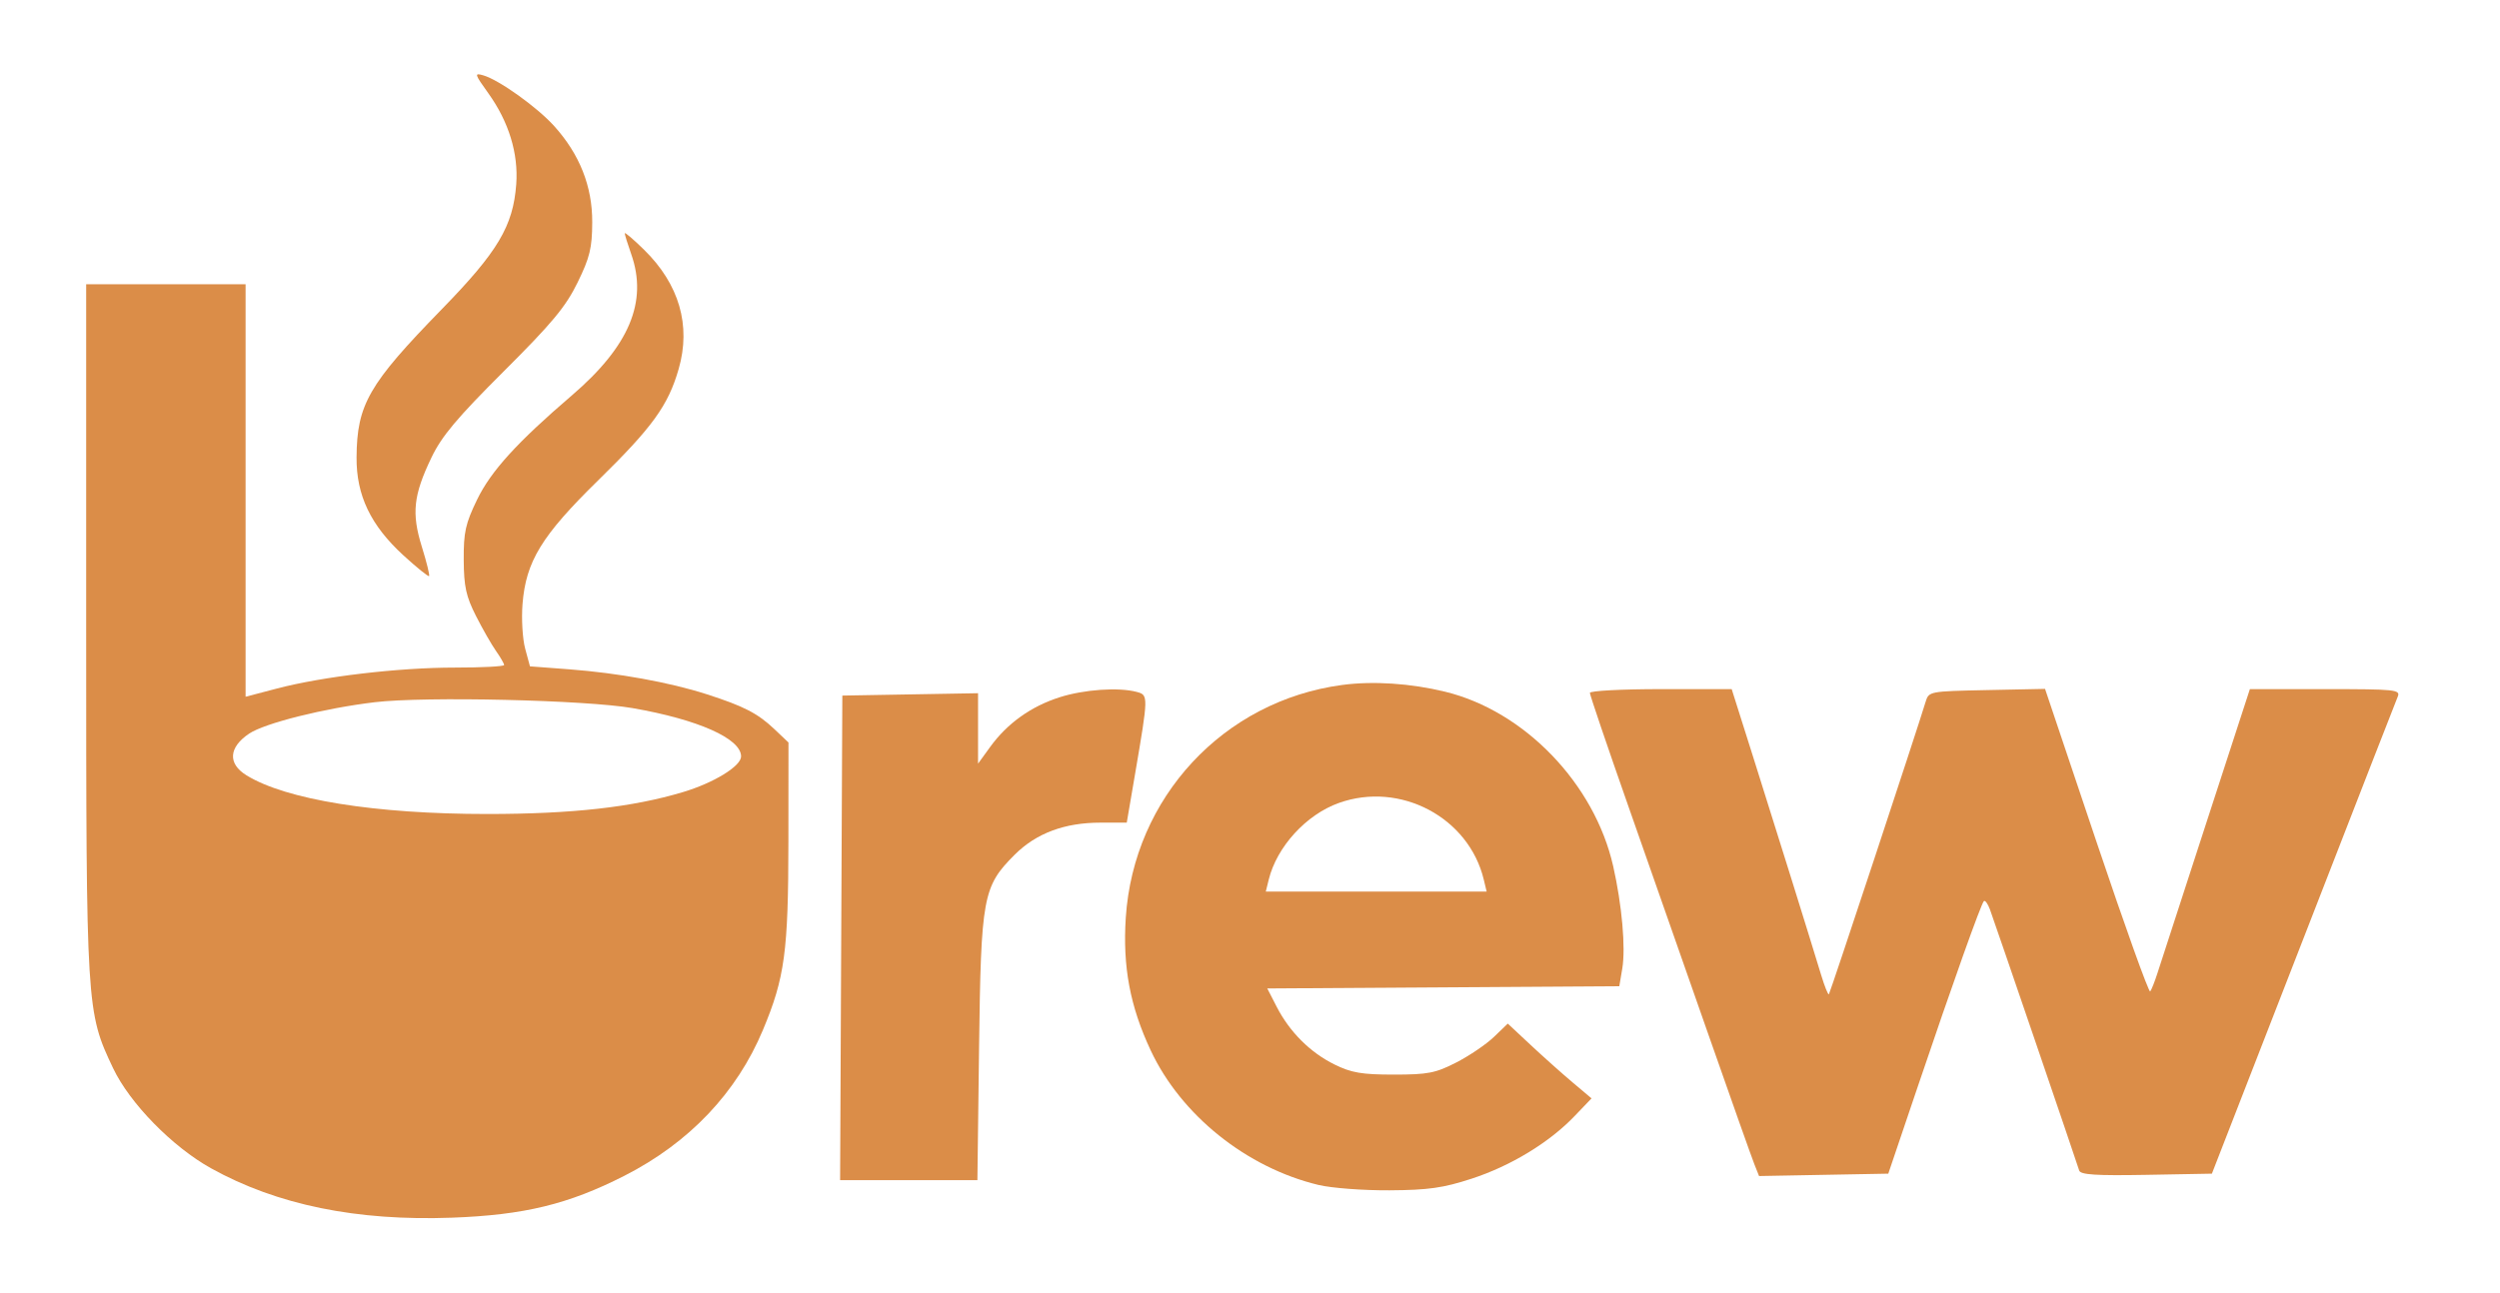
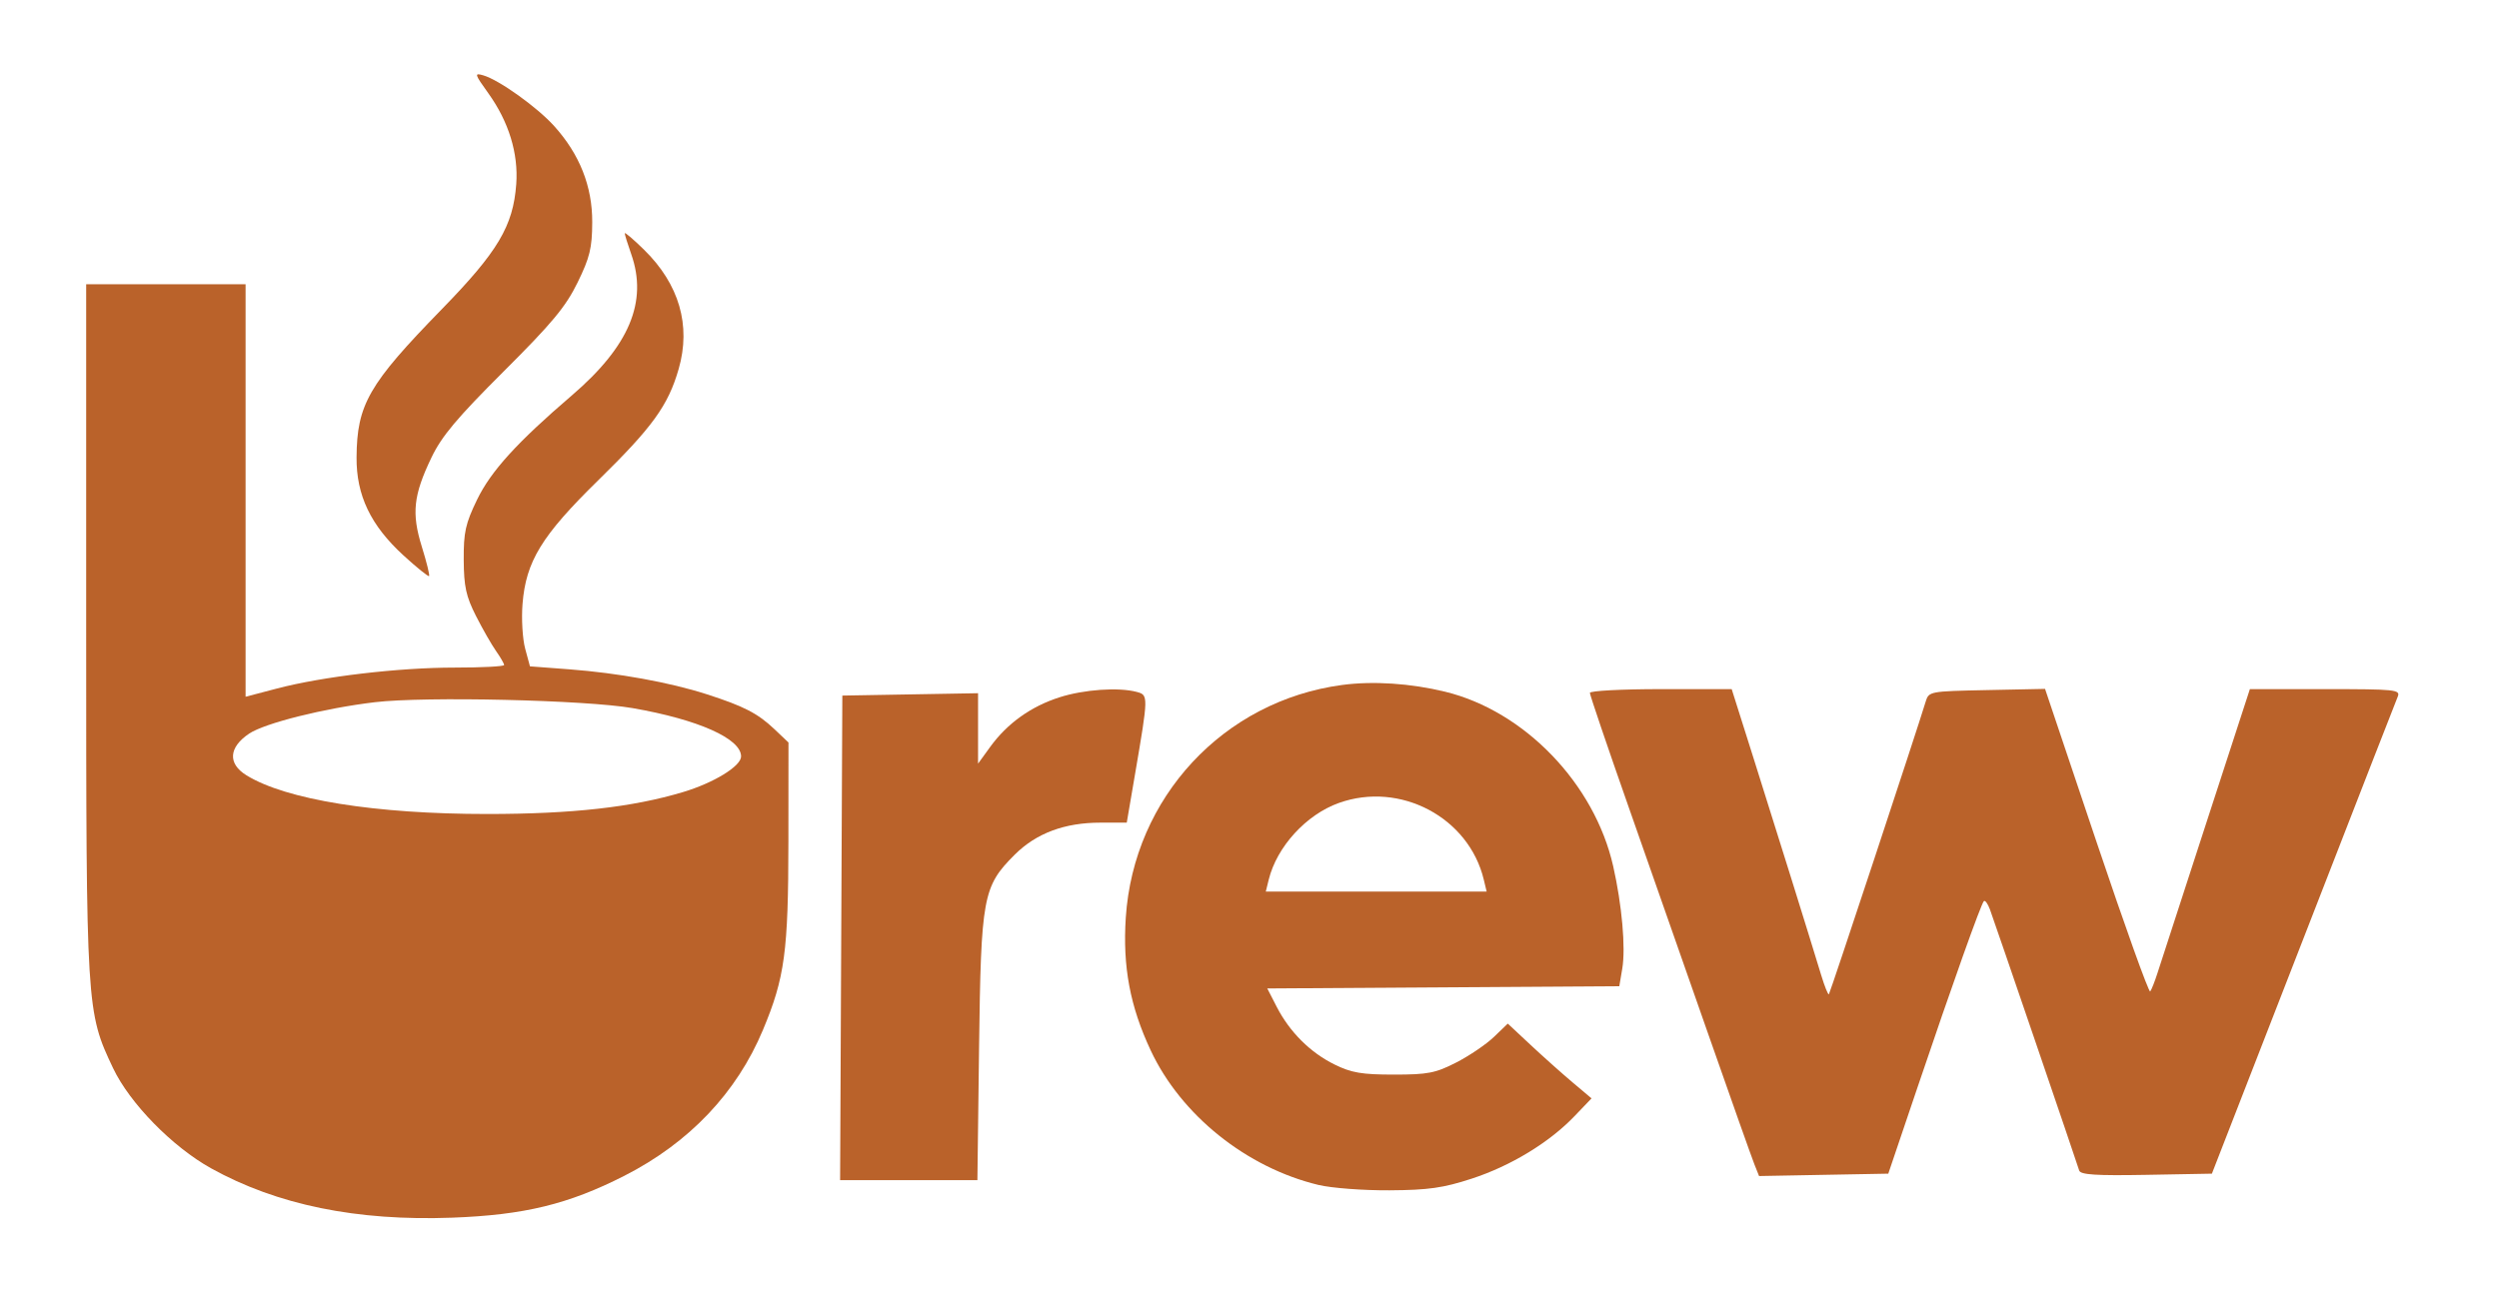
<svg xmlns="http://www.w3.org/2000/svg" viewBox="0 0 580 300" fill="none" role="img" aria-label="Brew">
-   <path id="b" fill="#DB8D48" fill-rule="evenodd" d="M 113.344 21.663 C 118.089 28.286, 120.341 35.629, 119.816 42.763 C 119.100 52.490, 115.550 58.448, 102.488 71.843 C 85.556 89.208, 82.844 93.929, 82.754 106.189 C 82.690 115.016, 86.038 122.006, 93.670 128.981 C 96.740 131.787, 99.401 133.932, 99.585 133.748 C 99.769 133.564, 99.016 130.513, 97.912 126.966 C 95.488 119.176, 95.938 114.983, 100.140 106.225 C 102.515 101.273, 106.053 97.055, 116.913 86.225 C 128.141 75.027, 131.296 71.230, 134.048 65.601 C 136.896 59.776, 137.426 57.597, 137.453 51.601 C 137.490 43.277, 134.533 35.810, 128.598 29.240 C 124.631 24.849, 115.850 18.567, 112.189 17.500 C 110.035 16.872, 110.113 17.154, 113.344 21.663 M 145 54.166 C 145 54.486, 145.675 56.662, 146.500 59 C 150.395 70.040, 146.055 80.375, 132.720 91.809 C 119.995 102.720, 113.937 109.385, 110.731 116 C 108.032 121.569, 107.587 123.574, 107.627 130 C 107.665 136.171, 108.168 138.475, 110.465 143 C 112 146.025, 114.099 149.694, 115.128 151.154 C 116.158 152.614, 117 154.077, 117 154.404 C 117 154.732, 111.848 155, 105.551 155 C 92.496 155, 74.880 157.076, 64.250 159.868 L 57 161.771 57 113.886 L 57 66 38.500 66 L 20 66 20 146.042 C 20 234.344, 20.034 234.898, 26.242 248 C 30.100 256.141, 40.019 266.280, 49 271.262 C 64.310 279.755, 82.791 283.541, 104.938 282.720 C 121.668 282.101, 131.946 279.600, 144.916 272.991 C 159.952 265.331, 170.963 253.739, 177.071 239.138 C 182.145 227.011, 182.963 220.959, 182.983 195.446 L 183 172.392 179.750 169.308 C 175.867 165.623, 172.654 163.965, 164 161.181 C 155.469 158.437, 143.442 156.256, 132.131 155.402 L 123 154.713 121.888 150.607 C 121.277 148.348, 121.001 143.683, 121.274 140.240 C 122.060 130.346, 125.697 124.393, 138.794 111.563 C 151.454 99.162, 155.076 94.150, 157.518 85.653 C 160.421 75.552, 157.644 65.992, 149.477 57.978 C 147.015 55.561, 145 53.846, 145 54.166 M 87 163.038 C 75.279 164.437, 61.449 167.897, 57.813 170.340 C 53.071 173.524, 52.826 177.306, 57.186 179.998 C 66.377 185.674, 87.075 189.002, 113.128 188.994 C 132.845 188.988, 146.742 187.431, 158.500 183.912 C 165.685 181.762, 172 177.885, 172 175.623 C 172 171.489, 162.053 167.059, 146.819 164.410 C 135.916 162.514, 98.566 161.657, 87 163.038" />
-   <path id="r" fill="#DB8D48" d="M 245.876 161.906 C 239.277 164.018, 233.765 167.965, 229.826 173.400 L 227 177.300 227 169.125 L 227 160.949 211.250 161.225 L 195.500 161.500 195.242 217.750 L 194.983 274 210.915 274 L 226.847 274 227.235 243.250 C 227.677 208.231, 228.119 205.828, 235.474 198.474 C 240.484 193.464, 247.064 191, 255.435 191 L 261.513 191 263.434 179.750 C 266.544 161.532, 266.547 161.379, 263.842 160.654 C 259.603 159.519, 251.594 160.077, 245.876 161.906" />
-   <path id="e" fill="#DB8D48" fill-rule="evenodd" d="M 311.500 159.035 C 283.976 162.713, 263.104 185.169, 261.286 213.060 C 260.544 224.449, 262.268 233.634, 267.073 243.892 C 274.106 258.908, 289.306 271.100, 306 275.117 C 309.025 275.845, 316.450 276.407, 322.500 276.367 C 331.541 276.306, 334.939 275.824, 341.578 273.657 C 350.654 270.696, 359.570 265.272, 365.442 259.139 L 369.385 255.021 364.942 251.272 C 362.499 249.210, 358.125 245.304, 355.223 242.591 L 349.947 237.659 346.723 240.760 C 344.950 242.466, 341.025 245.130, 338 246.681 C 333.169 249.157, 331.405 249.500, 323.500 249.500 C 316.083 249.500, 313.664 249.088, 309.745 247.158 C 304.100 244.378, 299.322 239.611, 296.313 233.756 L 294.126 229.500 334.977 229.239 L 375.828 228.978 376.519 224.885 C 377.331 220.083, 376.446 210.106, 374.411 201.113 C 370.074 181.950, 353.824 165.079, 335.387 160.598 C 327.350 158.645, 318.672 158.077, 311.500 159.035 M 310.748 186.427 C 303.156 189.136, 296.346 196.588, 294.460 204.250 L 293.783 207 319.411 207 L 345.038 207 344.379 204.250 C 340.911 189.787, 324.984 181.346, 310.748 186.427" />
-   <path id="w" fill="#DB8D48" d="M 369 160.871 C 369 161.349, 373.007 173.162, 377.905 187.121 C 382.803 201.079, 391.141 224.875, 396.435 240 C 401.728 255.125, 406.555 268.749, 407.162 270.275 L 408.264 273.051 423.261 272.775 L 438.258 272.500 445.026 252.500 C 453.239 228.229, 459.770 209.897, 460.445 209.222 C 460.719 208.947, 461.346 209.798, 461.836 211.111 C 462.774 213.621, 481.894 269.572, 482.568 271.776 C 482.866 272.754, 486.510 272.988, 498.161 272.776 L 513.365 272.500 529.711 230.500 C 538.702 207.400, 548.245 182.875, 550.920 176 C 553.594 169.125, 556.104 162.713, 556.498 161.750 C 557.164 160.123, 555.986 160, 539.697 160 L 522.181 160 512.007 191.250 C 506.411 208.438, 501.329 224.075, 500.712 226 C 500.096 227.925, 499.346 229.813, 499.046 230.196 C 498.746 230.579, 493.132 214.929, 486.571 195.419 L 474.643 159.946 461.153 160.223 C 447.736 160.499, 447.660 160.513, 446.906 163 C 444.787 169.984, 424.763 230.549, 424.473 230.849 C 424.288 231.040, 423.475 229.015, 422.667 226.349 C 420.102 217.881, 412.051 192.053, 406.895 175.750 L 401.914 160 385.457 160 C 376.406 160, 369 160.392, 369 160.871" />
+   <path id="b" fill="#BA622A" fill-rule="evenodd" d="M 113.344 21.663 C 118.089 28.286, 120.341 35.629, 119.816 42.763 C 119.100 52.490, 115.550 58.448, 102.488 71.843 C 85.556 89.208, 82.844 93.929, 82.754 106.189 C 82.690 115.016, 86.038 122.006, 93.670 128.981 C 96.740 131.787, 99.401 133.932, 99.585 133.748 C 99.769 133.564, 99.016 130.513, 97.912 126.966 C 95.488 119.176, 95.938 114.983, 100.140 106.225 C 102.515 101.273, 106.053 97.055, 116.913 86.225 C 128.141 75.027, 131.296 71.230, 134.048 65.601 C 136.896 59.776, 137.426 57.597, 137.453 51.601 C 137.490 43.277, 134.533 35.810, 128.598 29.240 C 124.631 24.849, 115.850 18.567, 112.189 17.500 C 110.035 16.872, 110.113 17.154, 113.344 21.663 M 145 54.166 C 145 54.486, 145.675 56.662, 146.500 59 C 150.395 70.040, 146.055 80.375, 132.720 91.809 C 119.995 102.720, 113.937 109.385, 110.731 116 C 108.032 121.569, 107.587 123.574, 107.627 130 C 107.665 136.171, 108.168 138.475, 110.465 143 C 112 146.025, 114.099 149.694, 115.128 151.154 C 116.158 152.614, 117 154.077, 117 154.404 C 117 154.732, 111.848 155, 105.551 155 C 92.496 155, 74.880 157.076, 64.250 159.868 L 57 161.771 57 113.886 L 57 66 38.500 66 L 20 66 20 146.042 C 20 234.344, 20.034 234.898, 26.242 248 C 30.100 256.141, 40.019 266.280, 49 271.262 C 64.310 279.755, 82.791 283.541, 104.938 282.720 C 121.668 282.101, 131.946 279.600, 144.916 272.991 C 159.952 265.331, 170.963 253.739, 177.071 239.138 C 182.145 227.011, 182.963 220.959, 182.983 195.446 L 183 172.392 179.750 169.308 C 175.867 165.623, 172.654 163.965, 164 161.181 C 155.469 158.437, 143.442 156.256, 132.131 155.402 L 123 154.713 121.888 150.607 C 121.277 148.348, 121.001 143.683, 121.274 140.240 C 122.060 130.346, 125.697 124.393, 138.794 111.563 C 151.454 99.162, 155.076 94.150, 157.518 85.653 C 160.421 75.552, 157.644 65.992, 149.477 57.978 C 147.015 55.561, 145 53.846, 145 54.166 M 87 163.038 C 75.279 164.437, 61.449 167.897, 57.813 170.340 C 53.071 173.524, 52.826 177.306, 57.186 179.998 C 66.377 185.674, 87.075 189.002, 113.128 188.994 C 132.845 188.988, 146.742 187.431, 158.500 183.912 C 165.685 181.762, 172 177.885, 172 175.623 C 172 171.489, 162.053 167.059, 146.819 164.410 C 135.916 162.514, 98.566 161.657, 87 163.038" />
+   <path id="r" fill="#BA622A" d="M 245.876 161.906 C 239.277 164.018, 233.765 167.965, 229.826 173.400 L 227 177.300 227 169.125 L 227 160.949 211.250 161.225 L 195.500 161.500 195.242 217.750 L 194.983 274 210.915 274 L 226.847 274 227.235 243.250 C 227.677 208.231, 228.119 205.828, 235.474 198.474 C 240.484 193.464, 247.064 191, 255.435 191 L 261.513 191 263.434 179.750 C 266.544 161.532, 266.547 161.379, 263.842 160.654 C 259.603 159.519, 251.594 160.077, 245.876 161.906" />
+   <path id="e" fill="#BA622A" fill-rule="evenodd" d="M 311.500 159.035 C 283.976 162.713, 263.104 185.169, 261.286 213.060 C 260.544 224.449, 262.268 233.634, 267.073 243.892 C 274.106 258.908, 289.306 271.100, 306 275.117 C 309.025 275.845, 316.450 276.407, 322.500 276.367 C 331.541 276.306, 334.939 275.824, 341.578 273.657 C 350.654 270.696, 359.570 265.272, 365.442 259.139 L 369.385 255.021 364.942 251.272 C 362.499 249.210, 358.125 245.304, 355.223 242.591 L 349.947 237.659 346.723 240.760 C 344.950 242.466, 341.025 245.130, 338 246.681 C 333.169 249.157, 331.405 249.500, 323.500 249.500 C 316.083 249.500, 313.664 249.088, 309.745 247.158 C 304.100 244.378, 299.322 239.611, 296.313 233.756 L 294.126 229.500 334.977 229.239 L 375.828 228.978 376.519 224.885 C 377.331 220.083, 376.446 210.106, 374.411 201.113 C 370.074 181.950, 353.824 165.079, 335.387 160.598 C 327.350 158.645, 318.672 158.077, 311.500 159.035 M 310.748 186.427 C 303.156 189.136, 296.346 196.588, 294.460 204.250 L 293.783 207 319.411 207 L 345.038 207 344.379 204.250 C 340.911 189.787, 324.984 181.346, 310.748 186.427" />
+   <path id="w" fill="#BA622A" d="M 369 160.871 C 369 161.349, 373.007 173.162, 377.905 187.121 C 382.803 201.079, 391.141 224.875, 396.435 240 C 401.728 255.125, 406.555 268.749, 407.162 270.275 L 408.264 273.051 423.261 272.775 L 438.258 272.500 445.026 252.500 C 453.239 228.229, 459.770 209.897, 460.445 209.222 C 460.719 208.947, 461.346 209.798, 461.836 211.111 C 462.774 213.621, 481.894 269.572, 482.568 271.776 C 482.866 272.754, 486.510 272.988, 498.161 272.776 L 513.365 272.500 529.711 230.500 C 538.702 207.400, 548.245 182.875, 550.920 176 C 553.594 169.125, 556.104 162.713, 556.498 161.750 C 557.164 160.123, 555.986 160, 539.697 160 L 522.181 160 512.007 191.250 C 506.411 208.438, 501.329 224.075, 500.712 226 C 500.096 227.925, 499.346 229.813, 499.046 230.196 C 498.746 230.579, 493.132 214.929, 486.571 195.419 L 474.643 159.946 461.153 160.223 C 447.736 160.499, 447.660 160.513, 446.906 163 C 444.787 169.984, 424.763 230.549, 424.473 230.849 C 424.288 231.040, 423.475 229.015, 422.667 226.349 C 420.102 217.881, 412.051 192.053, 406.895 175.750 L 401.914 160 385.457 160 C 376.406 160, 369 160.392, 369 160.871" />
</svg>
